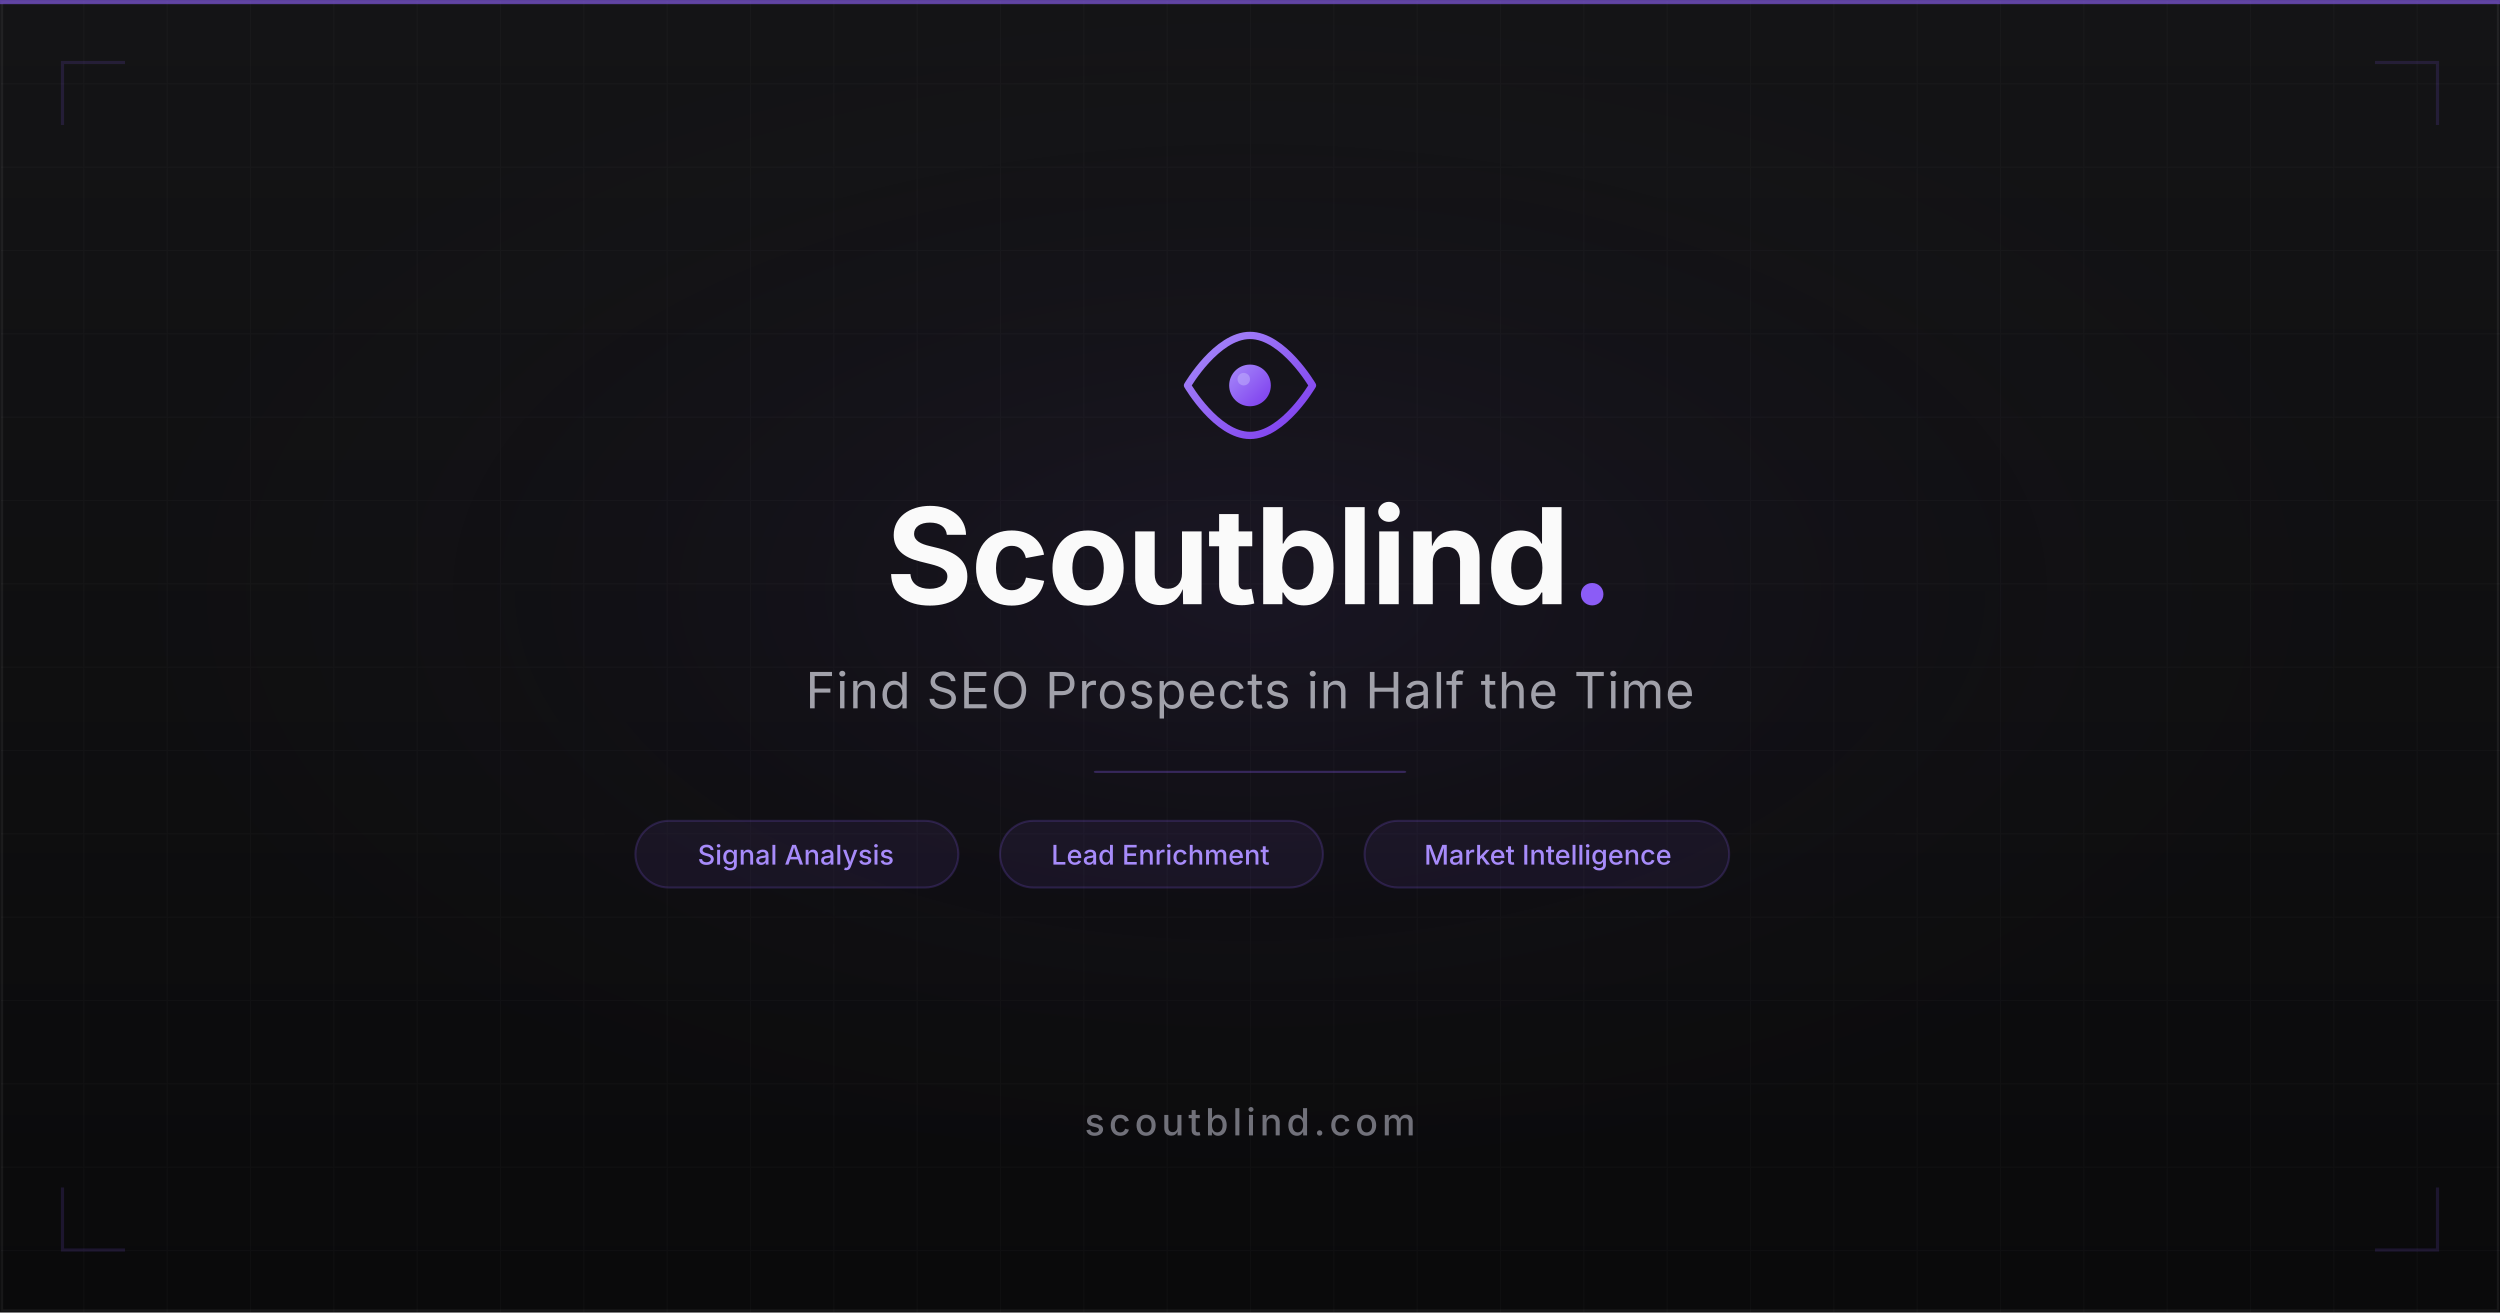
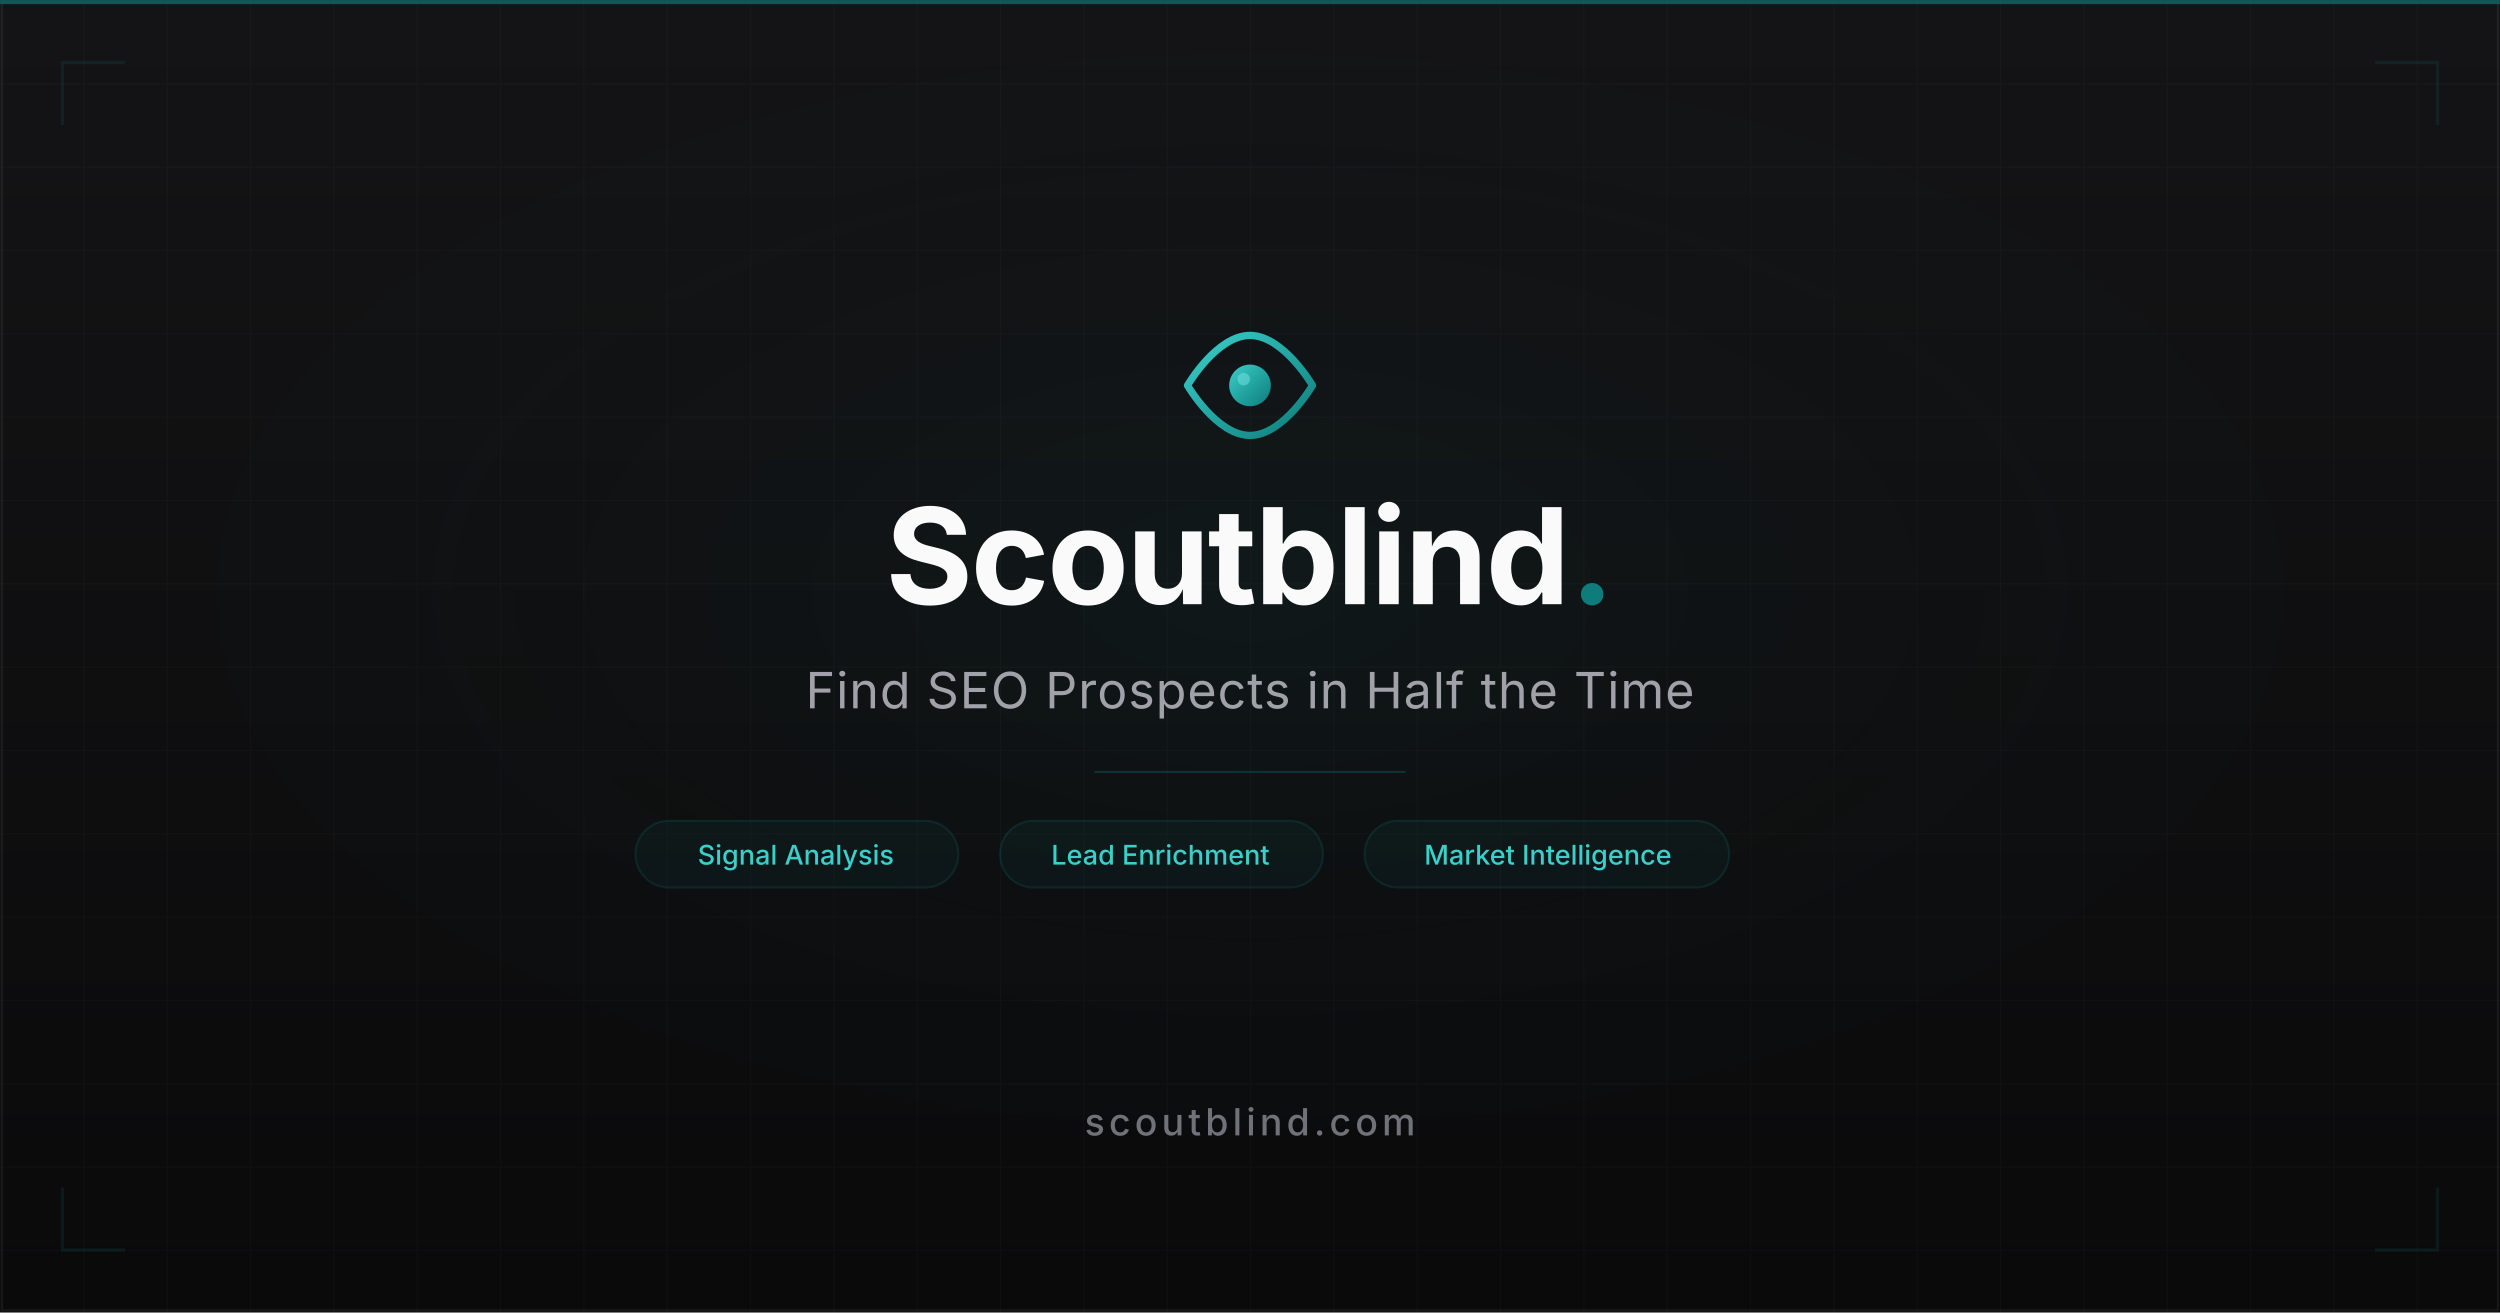
<svg xmlns="http://www.w3.org/2000/svg" width="1200" height="630" viewBox="0 0 1200 630" fill="none">
  <defs>
    <radialGradient id="glow" cx="50%" cy="45%" r="50%">
-       <stop offset="0%" stop-color="#8b5cf6" stop-opacity="0.08" />
+       <stop offset="0%" stop-color="#0d7c7b" stop-opacity="0.08" />
      <stop offset="100%" stop-color="#0f0f10" stop-opacity="0" />
    </radialGradient>
    <linearGradient id="bgGrad" x1="0" y1="0" x2="0" y2="1">
      <stop offset="0%" stop-color="#141416" />
      <stop offset="100%" stop-color="#0a0a0b" />
    </linearGradient>
-     <linearGradient id="violetGrad" x1="0" y1="0" x2="1" y2="1">
-       <stop offset="0%" stop-color="#a78bfa" />
-       <stop offset="100%" stop-color="#7c3aed" />
+     <linearGradient id="tealGrad" x1="0" y1="0" x2="1" y2="1">
+       <stop offset="0%" stop-color="#3acfca" />
+       <stop offset="100%" stop-color="#0d7c7b" />
    </linearGradient>
    <pattern id="grid" width="40" height="40" patternUnits="userSpaceOnUse">
      <path d="M 40 0 L 0 0 0 40" fill="none" stroke="#ffffff" stroke-opacity="0.02" stroke-width="1" />
    </pattern>
  </defs>
  <rect width="1200" height="630" fill="url(#bgGrad)" />
  <rect width="1200" height="630" fill="url(#grid)" />
  <rect width="1200" height="630" fill="url(#glow)" />
  <rect x="1" y="1" width="1198" height="628" rx="0" fill="none" stroke="#ffffff" stroke-opacity="0.06" />
-   <rect x="0" y="0" width="1200" height="2" fill="#8b5cf6" opacity="0.6" />
+   <rect x="0" y="0" width="1200" height="2" fill="#0d7c7b" opacity="0.6" />
  <g transform="translate(554, 145)">
-     <path d="M46 16C30 16 16 40 16 40s14 24 30 24 30-24 30-24-14-24-30-24z" stroke="url(#violetGrad)" stroke-width="3.5" fill="none" stroke-linecap="round" stroke-linejoin="round" />
-     <circle cx="46" cy="40" r="10" fill="url(#violetGrad)" />
-     <circle cx="43" cy="37" r="3" fill="#c4b5fd" opacity="0.5" />
+     <path d="M46 16C30 16 16 40 16 40s14 24 30 24 30-24 30-24-14-24-30-24z" stroke="url(#tealGrad)" stroke-width="3.5" fill="none" stroke-linecap="round" stroke-linejoin="round" />
+     <circle cx="46" cy="40" r="10" fill="url(#tealGrad)" />
+     <circle cx="43" cy="37" r="3" fill="#78e3de" opacity="0.5" />
  </g>
  <text x="600" y="290" text-anchor="middle" font-family="'Outfit', 'Inter', system-ui, -apple-system, sans-serif" font-size="64" font-weight="700" fill="#fafafa" letter-spacing="-1">
-     Scoutblind<tspan fill="#8b5cf6">.</tspan>
+     Scoutblind<tspan fill="#0d7c7b">.</tspan>
  </text>
  <text x="600" y="340" text-anchor="middle" font-family="'Outfit', 'Inter', system-ui, -apple-system, sans-serif" font-size="24" font-weight="400" fill="#a1a1aa" letter-spacing="0.5">
    Find SEO Prospects in Half the Time
  </text>
-   <rect x="525" y="370" width="150" height="1" fill="#8b5cf6" opacity="0.3" rx="1" />
+   <rect x="525" y="370" width="150" height="1" fill="#0d7c7b" opacity="0.3" rx="1" />
  <g transform="translate(600, 410)" text-anchor="middle">
-     <rect x="-295" y="-16" width="155" height="32" rx="16" fill="#8b5cf6" fill-opacity="0.08" stroke="#8b5cf6" stroke-opacity="0.2" stroke-width="1" />
-     <text x="-218" y="5" font-family="'Outfit', 'Inter', system-ui, sans-serif" font-size="13" font-weight="500" fill="#a78bfa">Signal Analysis</text>
-     <rect x="-120" y="-16" width="155" height="32" rx="16" fill="#8b5cf6" fill-opacity="0.08" stroke="#8b5cf6" stroke-opacity="0.2" stroke-width="1" />
-     <text x="-43" y="5" font-family="'Outfit', 'Inter', system-ui, sans-serif" font-size="13" font-weight="500" fill="#a78bfa">Lead Enrichment</text>
-     <rect x="55" y="-16" width="175" height="32" rx="16" fill="#8b5cf6" fill-opacity="0.08" stroke="#8b5cf6" stroke-opacity="0.2" stroke-width="1" />
-     <text x="143" y="5" font-family="'Outfit', 'Inter', system-ui, sans-serif" font-size="13" font-weight="500" fill="#a78bfa">Market Intelligence</text>
+     <rect x="-295" y="-16" width="155" height="32" rx="16" fill="#0d7c7b" fill-opacity="0.08" stroke="#0d7c7b" stroke-opacity="0.2" stroke-width="1" />
+     <text x="-218" y="5" font-family="'Outfit', 'Inter', system-ui, sans-serif" font-size="13" font-weight="500" fill="#3acfca">Signal Analysis</text>
+     <rect x="-120" y="-16" width="155" height="32" rx="16" fill="#0d7c7b" fill-opacity="0.08" stroke="#0d7c7b" stroke-opacity="0.2" stroke-width="1" />
+     <text x="-43" y="5" font-family="'Outfit', 'Inter', system-ui, sans-serif" font-size="13" font-weight="500" fill="#3acfca">Lead Enrichment</text>
+     <rect x="55" y="-16" width="175" height="32" rx="16" fill="#0d7c7b" fill-opacity="0.08" stroke="#0d7c7b" stroke-opacity="0.2" stroke-width="1" />
+     <text x="143" y="5" font-family="'Outfit', 'Inter', system-ui, sans-serif" font-size="13" font-weight="500" fill="#3acfca">Market Intelligence</text>
  </g>
  <text x="600" y="545" text-anchor="middle" font-family="'Outfit', 'Inter', system-ui, -apple-system, sans-serif" font-size="18" font-weight="500" fill="#71717a" letter-spacing="2">
    scoutblind.com
  </text>
-   <path d="M30 60 L30 30 L60 30" stroke="#8b5cf6" stroke-opacity="0.15" stroke-width="1.5" fill="none" />
-   <path d="M1170 60 L1170 30 L1140 30" stroke="#8b5cf6" stroke-opacity="0.15" stroke-width="1.5" fill="none" />
-   <path d="M30 570 L30 600 L60 600" stroke="#8b5cf6" stroke-opacity="0.15" stroke-width="1.5" fill="none" />
-   <path d="M1170 570 L1170 600 L1140 600" stroke="#8b5cf6" stroke-opacity="0.15" stroke-width="1.5" fill="none" />
+   <path d="M30 60 L30 30 L60 30" stroke="#0d7c7b" stroke-opacity="0.15" stroke-width="1.5" fill="none" />
+   <path d="M1170 60 L1170 30 L1140 30" stroke="#0d7c7b" stroke-opacity="0.15" stroke-width="1.5" fill="none" />
+   <path d="M30 570 L30 600 L60 600" stroke="#0d7c7b" stroke-opacity="0.15" stroke-width="1.5" fill="none" />
+   <path d="M1170 570 L1170 600 L1140 600" stroke="#0d7c7b" stroke-opacity="0.15" stroke-width="1.5" fill="none" />
</svg>
